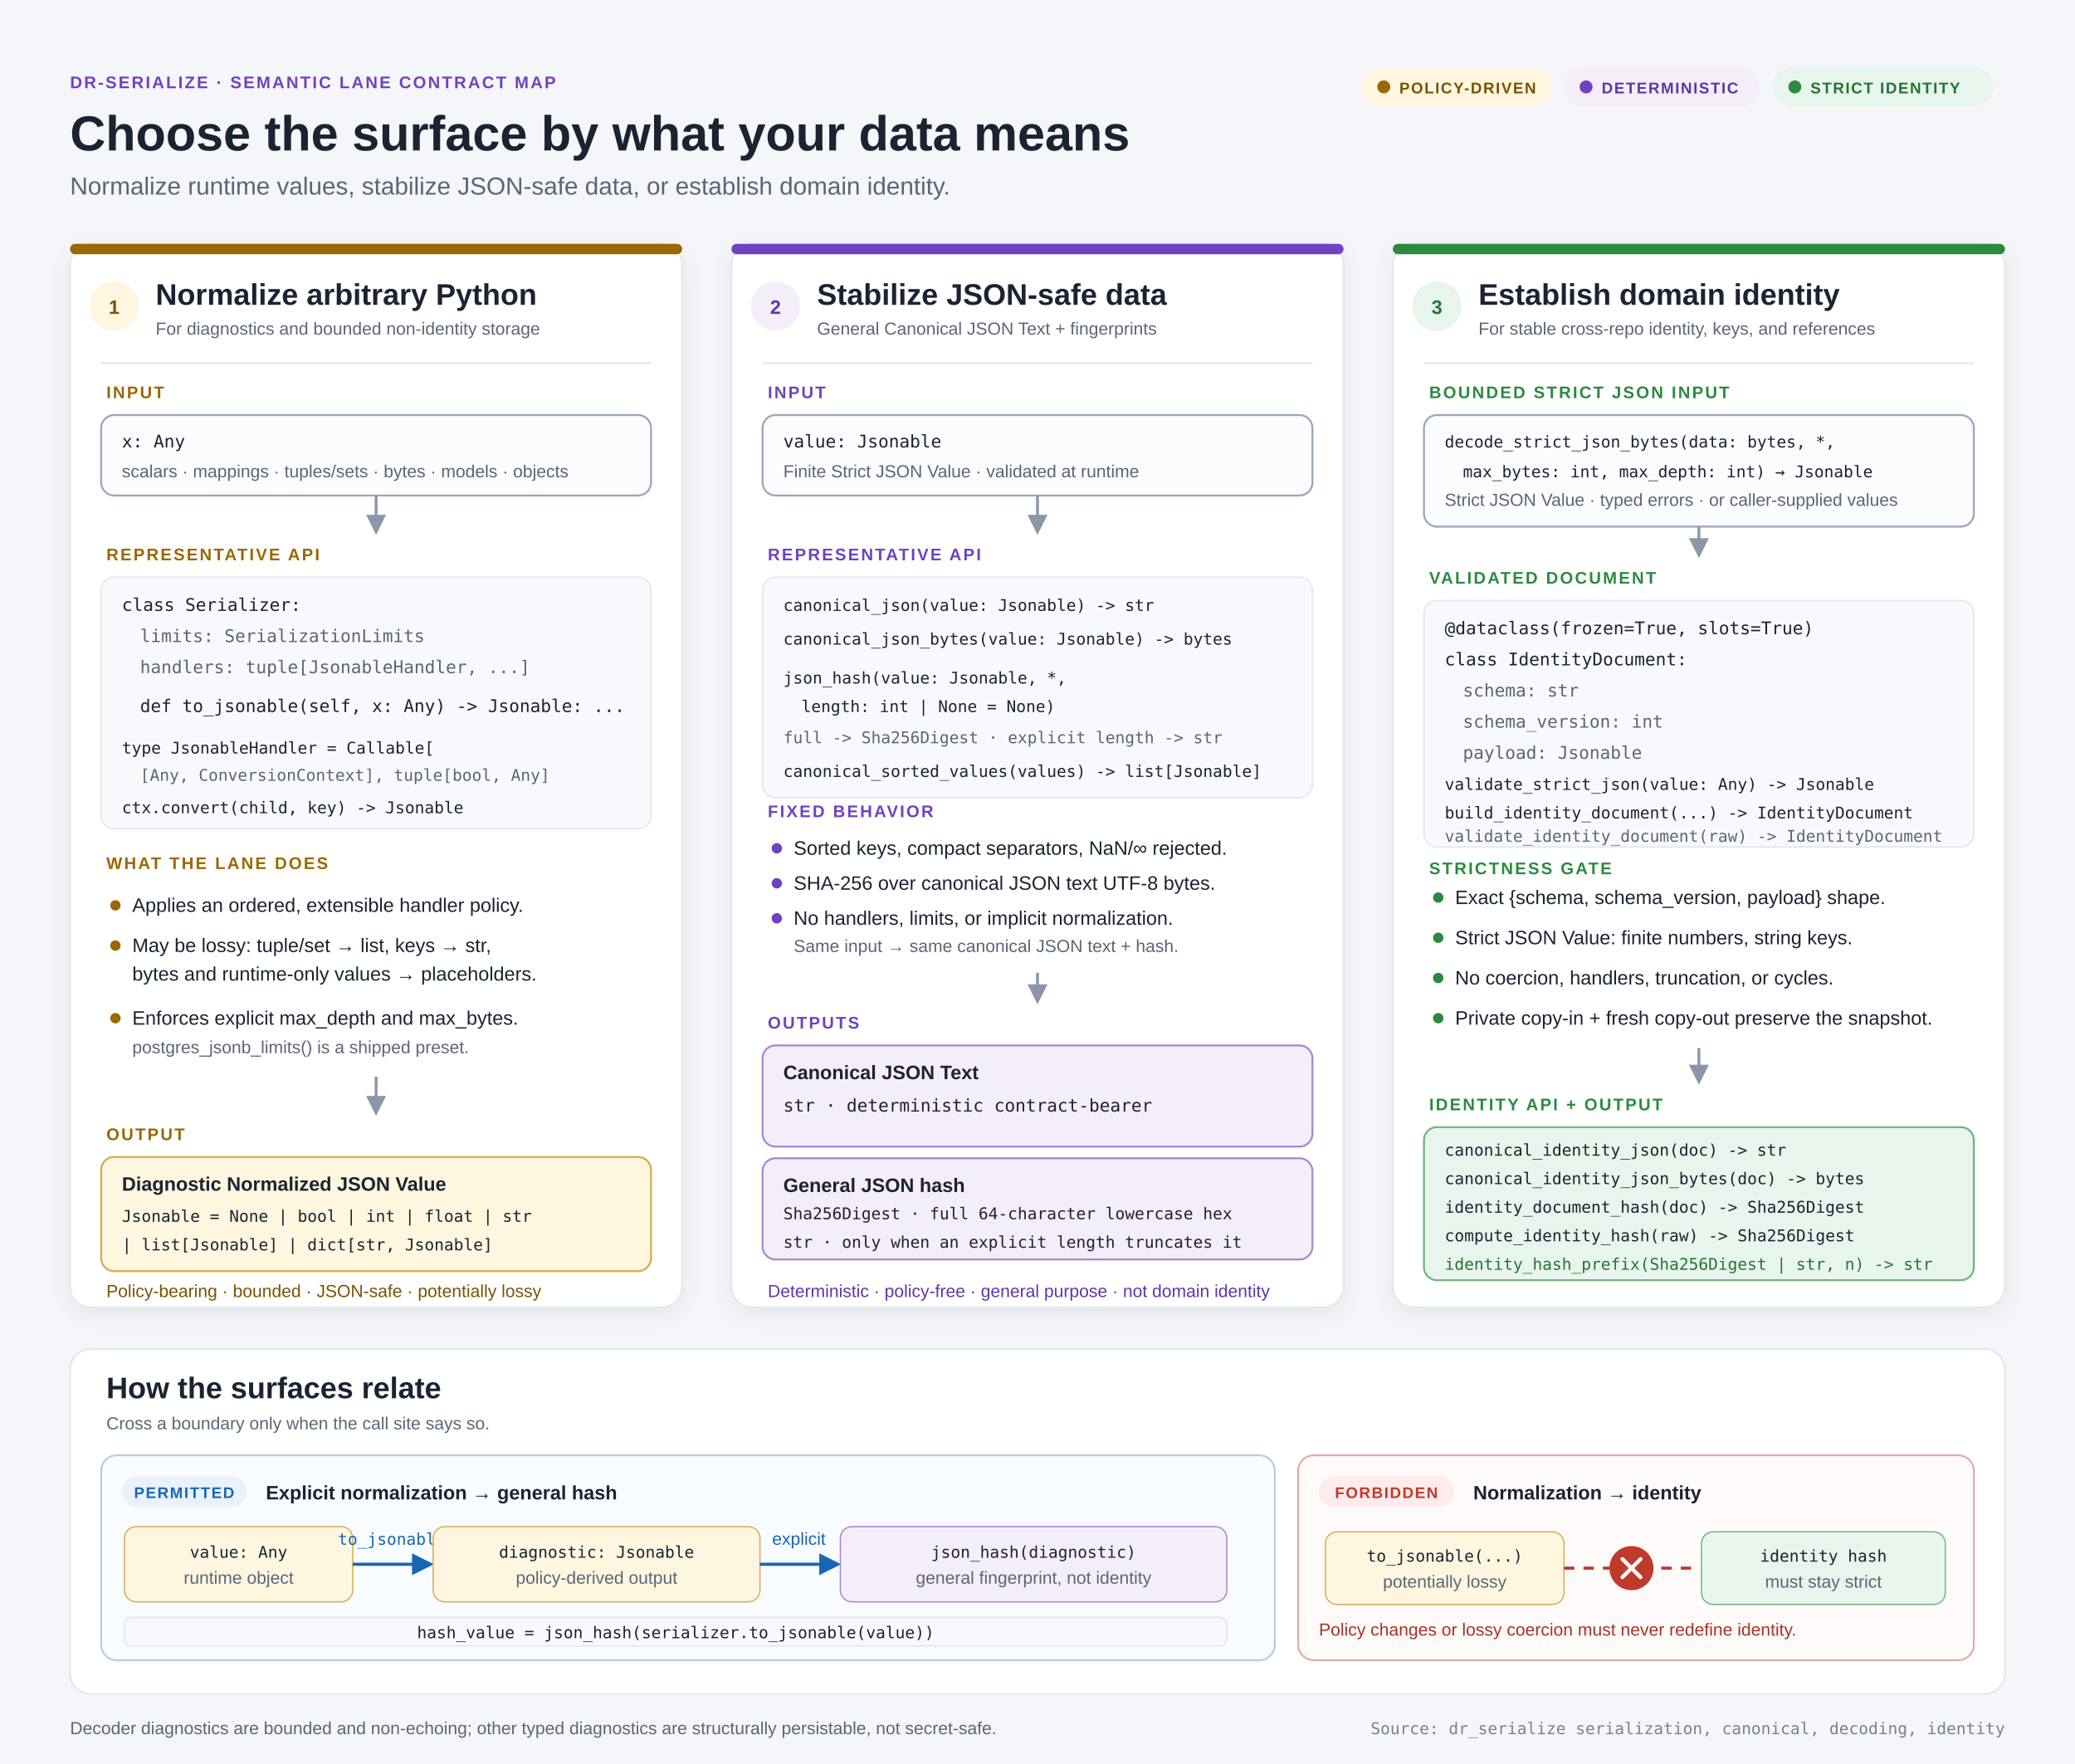
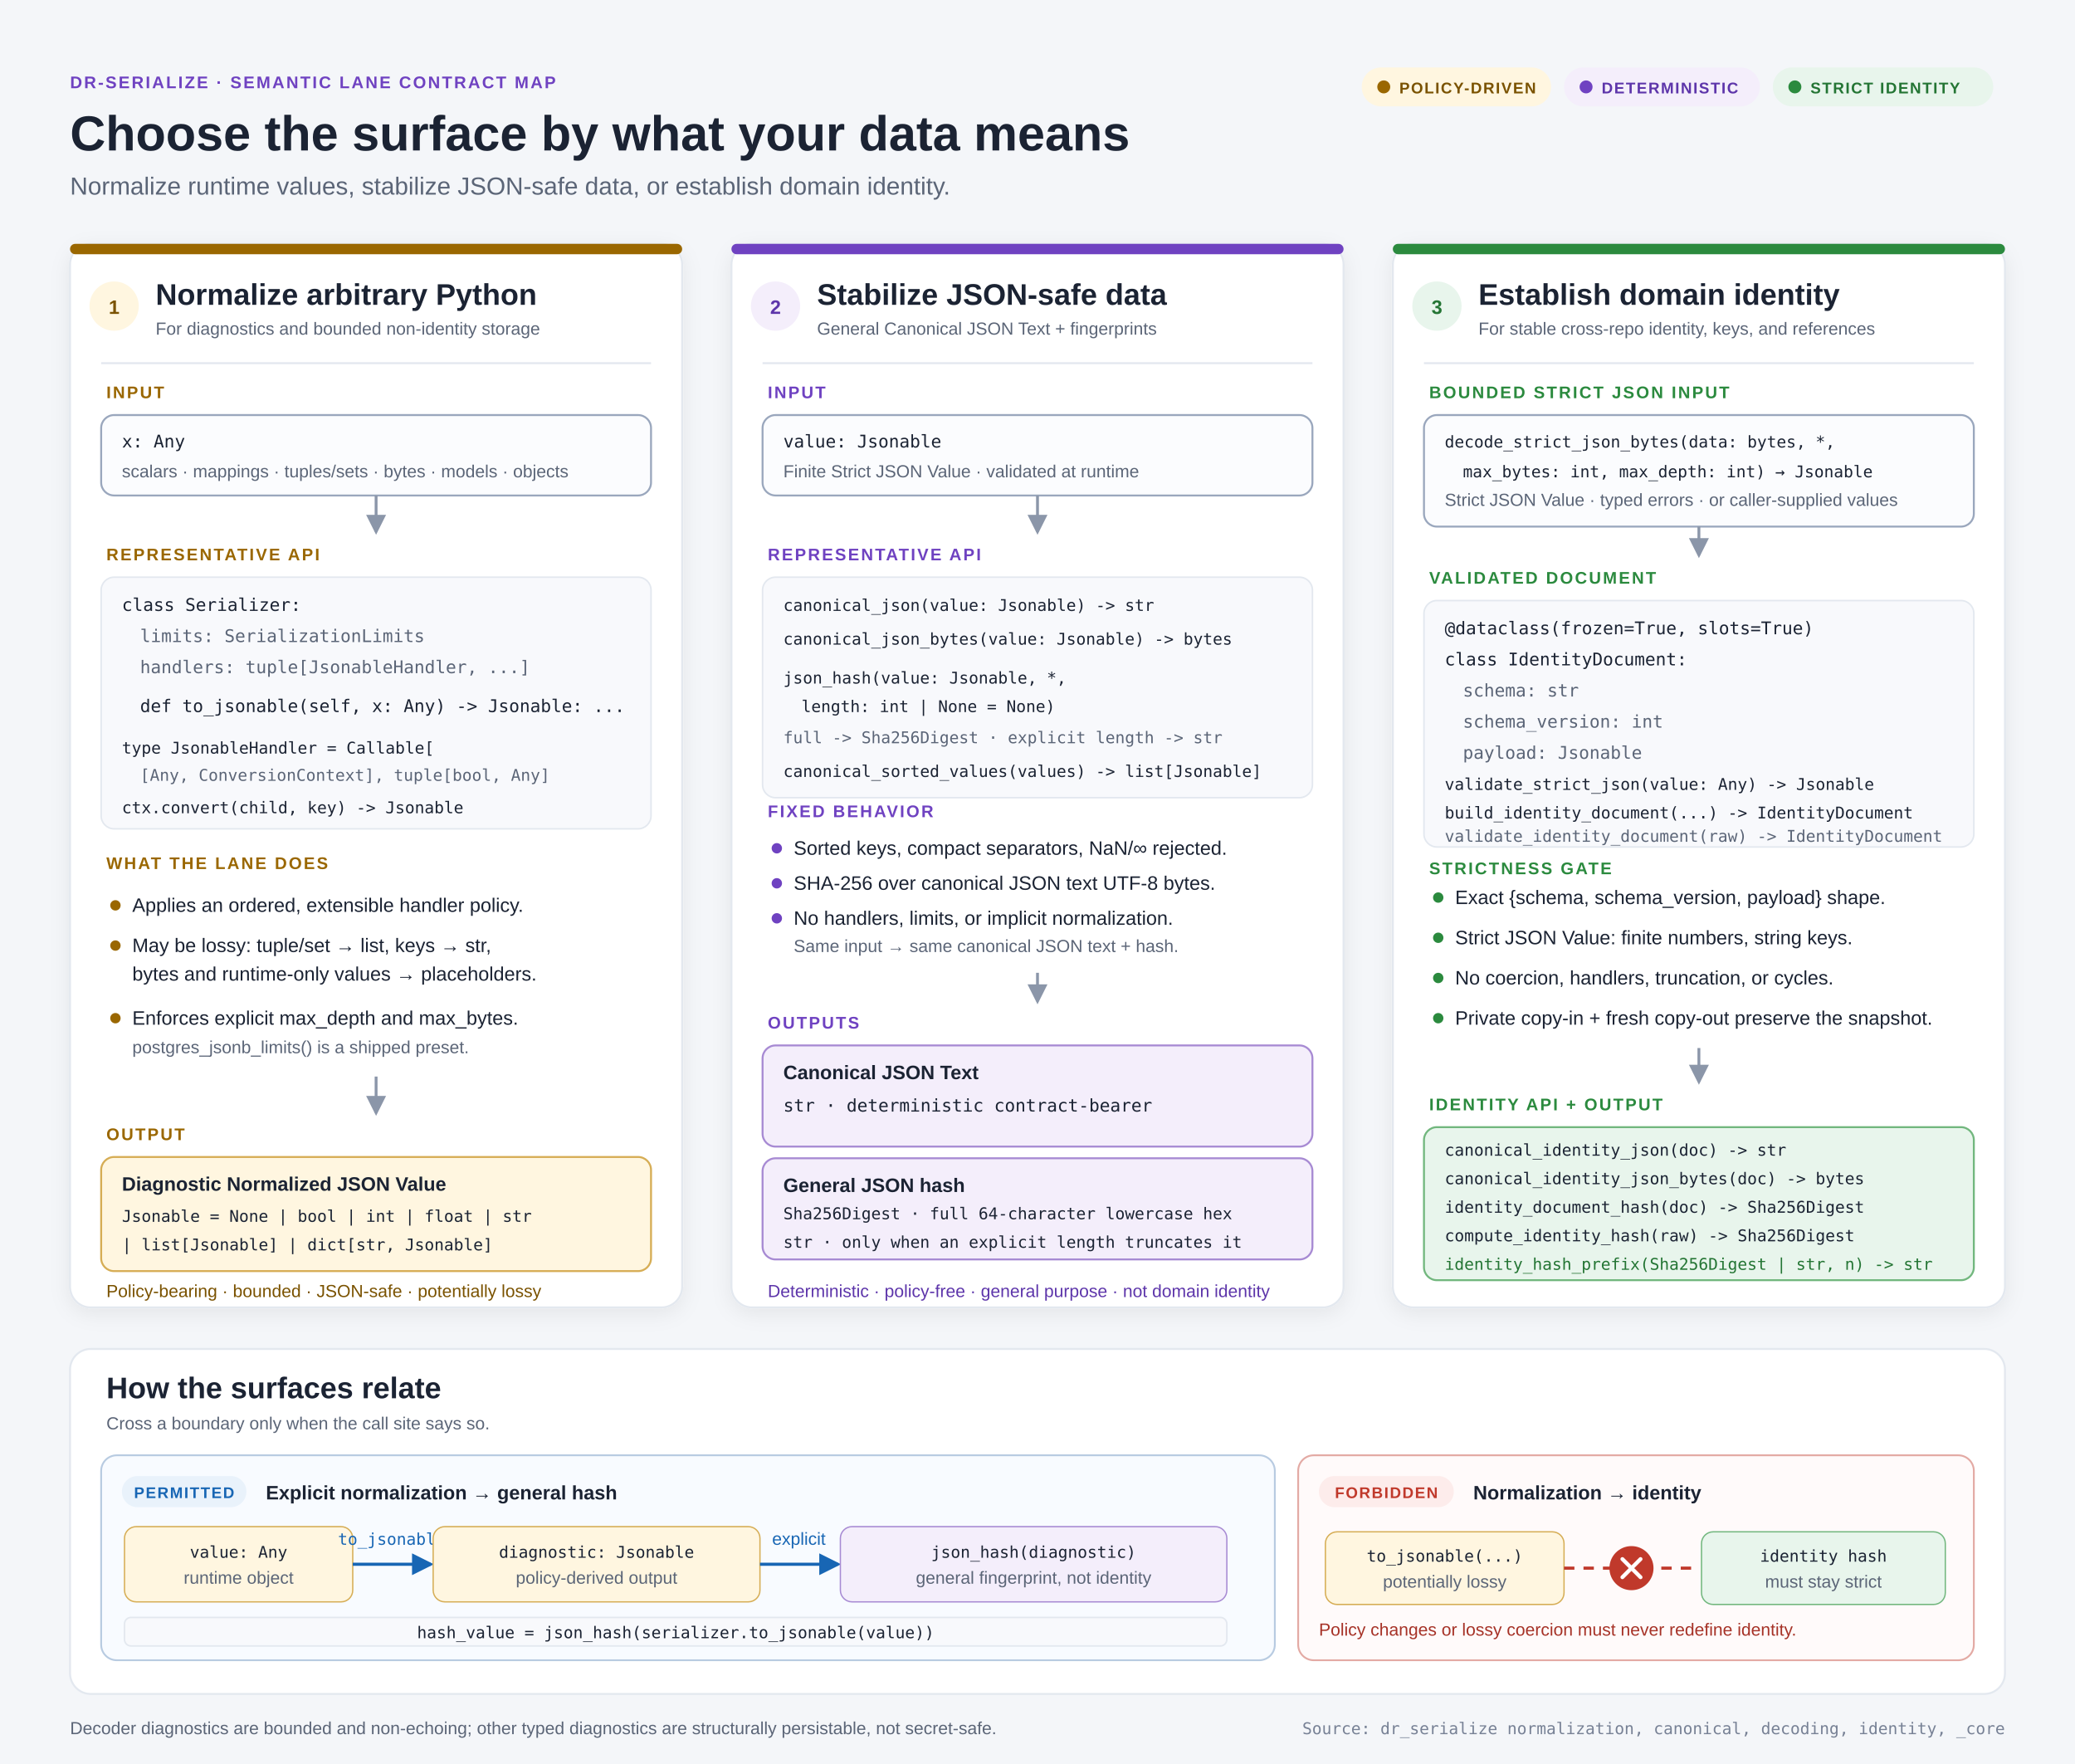
<svg xmlns="http://www.w3.org/2000/svg" viewBox="0 0 1600 1360" role="img" aria-labelledby="title desc">
  <defs>
    <style>
      .sans { font-family: -apple-system, BlinkMacSystemFont, "Segoe UI", Arial, sans-serif; }
      .mono { font-family: ui-monospace, SFMono-Regular, Menlo, Consolas, monospace; }
      .ink { fill: #1b2333; }
      .muted { fill: #5b6577; }
      .quiet { fill: #778195; }
      .label { font-size: 13px; font-weight: 700; letter-spacing: 1.4px; }
      .h1 { font-size: 38px; font-weight: 750; }
      .dek { font-size: 19px; }
      .lane-title { font-size: 23px; font-weight: 750; }
      .section { font-size: 15px; font-weight: 700; }
      .body { font-size: 15px; }
      .small { font-size: 13.5px; }
      .code { font-size: 13.5px; }
      .code-small { font-size: 12.5px; }
      .chip { font-size: 12px; font-weight: 700; letter-spacing: 1px; }
      .card { fill: #ffffff; stroke: #e3e8ef; stroke-width: 1.5; }
      .code-box { fill: #f8f9fc; stroke: #e3e8ef; stroke-width: 1.2; }
      .node { fill: #fbfcfe; stroke: #9aa7bd; stroke-width: 1.5; }
      .soft-blue { fill: #e9f2fb; }
      .soft-purple { fill: #f4eefb; }
      .soft-green { fill: #e8f5ec; }
      .soft-amber { fill: #fff6e0; }
      .soft-red { fill: #fdeceb; }
      .rule { stroke: #e3e8ef; stroke-width: 1.5; }
      .arrow { fill: none; stroke: #8b96a9; stroke-width: 2.2; marker-end: url(#arrow-gray); }
      .arrow-blue { fill: none; stroke: #1866b4; stroke-width: 2.4; marker-end: url(#arrow-blue); }
      .arrow-green { fill: none; stroke: #2b8a3e; stroke-width: 2.4; marker-end: url(#arrow-green); }
      .arrow-red { fill: none; stroke: #c0392b; stroke-width: 2.4; stroke-dasharray: 8 7; }
    </style>
    <marker id="arrow-gray" viewBox="0 0 10 10" refX="8.5" refY="5" markerWidth="7" markerHeight="7" orient="auto-start-reverse">
      <path d="M 0 0 L 10 5 L 0 10 z" fill="#8b96a9" />
    </marker>
    <marker id="arrow-blue" viewBox="0 0 10 10" refX="8.5" refY="5" markerWidth="7" markerHeight="7" orient="auto-start-reverse">
      <path d="M 0 0 L 10 5 L 0 10 z" fill="#1866b4" />
    </marker>
    <marker id="arrow-green" viewBox="0 0 10 10" refX="8.5" refY="5" markerWidth="7" markerHeight="7" orient="auto-start-reverse">
      <path d="M 0 0 L 10 5 L 0 10 z" fill="#2b8a3e" />
    </marker>
    <filter id="shadow" x="-10%" y="-10%" width="120%" height="125%">
      <feDropShadow dx="0" dy="4" stdDeviation="8" flood-color="#1b2333" flood-opacity="0.07" />
    </filter>
  </defs>
  <rect width="1600" height="1360" fill="#f4f6f9" />
  <g class="sans">
    <text x="54" y="68" class="label" fill="#6f42c1">DR-SERIALIZE · SEMANTIC LANE CONTRACT MAP</text>
    <text x="54" y="116" class="h1 ink">Choose the surface by what your data means</text>
    <text x="54" y="150" class="dek muted">Normalize runtime values, stabilize JSON-safe data, or establish domain identity.</text>
    <g transform="translate(1050 52)">
      <rect x="0" y="0" width="146" height="30" rx="15" class="soft-amber" />
      <circle cx="17" cy="15" r="5" fill="#9a6700" />
      <text x="29" y="20" class="chip" fill="#7a5200">POLICY-DRIVEN</text>
      <rect x="156" y="0" width="151" height="30" rx="15" class="soft-purple" />
      <circle cx="173" cy="15" r="5" fill="#6f42c1" />
      <text x="185" y="20" class="chip" fill="#5d35aa">DETERMINISTIC</text>
      <rect x="317" y="0" width="170" height="30" rx="15" class="soft-green" />
      <circle cx="334" cy="15" r="5" fill="#2b8a3e" />
      <text x="346" y="20" class="chip" fill="#247534">STRICT IDENTITY</text>
    </g>
  </g>
  <g transform="translate(54 188)" class="sans">
    <rect width="472" height="820" rx="16" class="card" filter="url(#shadow)" />
    <rect width="472" height="8" rx="4" fill="#9a6700" />
    <circle cx="34" cy="48" r="19" class="soft-amber" />
    <text x="34" y="54" text-anchor="middle" class="section" fill="#7a5200">1</text>
    <text x="66" y="47" class="lane-title ink">Normalize arbitrary Python</text>
    <text x="66" y="70" class="small muted">For diagnostics and bounded non-identity storage</text>
    <line x1="24" y1="92" x2="448" y2="92" class="rule" />
    <text x="28" y="119" class="label" fill="#9a6700">INPUT</text>
    <rect x="24" y="132" width="424" height="62" rx="10" class="node" />
    <text x="40" y="157" class="mono code ink">x: Any</text>
    <text x="40" y="180" class="small muted">scalars · mappings · tuples/sets · bytes · models · objects</text>
    <path d="M236 194 V222" class="arrow" />
    <text x="28" y="244" class="label" fill="#9a6700">REPRESENTATIVE API</text>
    <rect x="24" y="257" width="424" height="194" rx="10" class="code-box" />
    <text x="40" y="283" class="mono code ink">class Serializer:</text>
    <text x="54" y="307" class="mono code muted">limits: SerializationLimits</text>
    <text x="54" y="331" class="mono code muted">handlers: tuple[JsonableHandler, ...]</text>
    <text x="54" y="361" class="mono code ink">def to_jsonable(self, x: Any) -&gt; Jsonable: ...</text>
    <text x="40" y="393" class="mono code-small ink">type JsonableHandler = Callable[</text>
    <text x="54" y="414" class="mono code-small muted">[Any, ConversionContext], tuple[bool, Any]</text>
    <text x="40" y="439" class="mono code-small ink">ctx.convert(child, key) -&gt; Jsonable</text>
    <text x="28" y="482" class="label" fill="#9a6700">WHAT THE LANE DOES</text>
    <circle cx="35" cy="510" r="4" fill="#9a6700" />
    <text x="48" y="515" class="body ink">Applies an ordered, extensible handler policy.</text>
    <circle cx="35" cy="541" r="4" fill="#9a6700" />
    <text x="48" y="546" class="body ink">May be lossy: tuple/set → list, keys → str,</text>
    <text x="48" y="568" class="body ink">bytes and runtime-only values → placeholders.</text>
    <circle cx="35" cy="597" r="4" fill="#9a6700" />
    <text x="48" y="602" class="body ink">Enforces explicit max_depth and max_bytes.</text>
    <text x="48" y="624" class="small muted">postgres_jsonb_limits() is a shipped preset.</text>
    <path d="M236 642 V670" class="arrow" />
    <text x="28" y="691" class="label" fill="#9a6700">OUTPUT</text>
    <rect x="24" y="704" width="424" height="88" rx="10" fill="#fff6e0" stroke="#d6ad55" stroke-width="1.5" />
    <text x="40" y="730" class="section ink">Diagnostic Normalized JSON Value</text>
    <text x="40" y="754" class="mono code-small ink">Jsonable = None | bool | int | float | str</text>
    <text x="40" y="776" class="mono code-small ink">         | list[Jsonable] | dict[str, Jsonable]</text>
    <text x="28" y="812" class="small" fill="#7a5200">Policy-bearing · bounded · JSON-safe · potentially lossy</text>
  </g>
  <g transform="translate(564 188)" class="sans">
    <rect width="472" height="820" rx="16" class="card" filter="url(#shadow)" />
    <rect width="472" height="8" rx="4" fill="#6f42c1" />
    <circle cx="34" cy="48" r="19" class="soft-purple" />
    <text x="34" y="54" text-anchor="middle" class="section" fill="#5d35aa">2</text>
    <text x="66" y="47" class="lane-title ink">Stabilize JSON-safe data</text>
    <text x="66" y="70" class="small muted">General Canonical JSON Text + fingerprints</text>
    <line x1="24" y1="92" x2="448" y2="92" class="rule" />
    <text x="28" y="119" class="label" fill="#6f42c1">INPUT</text>
    <rect x="24" y="132" width="424" height="62" rx="10" class="node" />
    <text x="40" y="157" class="mono code ink">value: Jsonable</text>
    <text x="40" y="180" class="small muted">Finite Strict JSON Value · validated at runtime</text>
    <path d="M236 194 V222" class="arrow" />
    <text x="28" y="244" class="label" fill="#6f42c1">REPRESENTATIVE API</text>
    <rect x="24" y="257" width="424" height="170" rx="10" class="code-box" />
    <text x="40" y="283" class="mono code-small ink">canonical_json(value: Jsonable) -&gt; str</text>
    <text x="40" y="309" class="mono code-small ink">canonical_json_bytes(value: Jsonable) -&gt; bytes</text>
    <text x="40" y="339" class="mono code-small ink">json_hash(value: Jsonable, *,</text>
    <text x="54" y="361" class="mono code-small ink">length: int | None = None)</text>
    <text x="40" y="385" class="mono code-small muted">full -&gt; Sha256Digest · explicit length -&gt; str</text>
    <text x="40" y="411" class="mono code-small ink">canonical_sorted_values(values) -&gt; list[Jsonable]</text>
    <text x="28" y="442" class="label" fill="#6f42c1">FIXED BEHAVIOR</text>
    <circle cx="35" cy="466" r="4" fill="#6f42c1" />
    <text x="48" y="471" class="body ink">Sorted keys, compact separators, NaN/∞ rejected.</text>
    <circle cx="35" cy="493" r="4" fill="#6f42c1" />
    <text x="48" y="498" class="body ink">SHA-256 over canonical JSON text UTF-8 bytes.</text>
    <circle cx="35" cy="520" r="4" fill="#6f42c1" />
    <text x="48" y="525" class="body ink">No handlers, limits, or implicit normalization.</text>
    <text x="48" y="546" class="small muted">Same input → same canonical JSON text + hash.</text>
    <path d="M236 562 V584" class="arrow" />
    <text x="28" y="605" class="label" fill="#6f42c1">OUTPUTS</text>
    <rect x="24" y="618" width="424" height="78" rx="10" fill="#f4eefb" stroke="#a78ad3" stroke-width="1.5" />
    <text x="40" y="644" class="section ink">Canonical JSON Text</text>
    <text x="40" y="669" class="mono code ink">str  ·  deterministic contract-bearer</text>
    <rect x="24" y="705" width="424" height="78" rx="10" fill="#f4eefb" stroke="#a78ad3" stroke-width="1.5" />
    <text x="40" y="731" class="section ink">General JSON hash</text>
    <text x="40" y="752" class="mono code-small ink">Sha256Digest  ·  full 64-character lowercase hex</text>
    <text x="40" y="774" class="mono code-small ink">str  ·  only when an explicit length truncates it</text>
    <text x="28" y="812" class="small" fill="#5d35aa">Deterministic · policy-free · general purpose · not domain identity</text>
  </g>
  <g transform="translate(1074 188)" class="sans">
    <rect width="472" height="820" rx="16" class="card" filter="url(#shadow)" />
    <rect width="472" height="8" rx="4" fill="#2b8a3e" />
    <circle cx="34" cy="48" r="19" class="soft-green" />
    <text x="34" y="54" text-anchor="middle" class="section" fill="#247534">3</text>
    <text x="66" y="47" class="lane-title ink">Establish domain identity</text>
    <text x="66" y="70" class="small muted">For stable cross-repo identity, keys, and references</text>
    <line x1="24" y1="92" x2="448" y2="92" class="rule" />
    <text x="28" y="119" class="label" fill="#2b8a3e">BOUNDED STRICT JSON INPUT</text>
    <rect x="24" y="132" width="424" height="86" rx="10" class="node" />
    <text x="40" y="157" class="mono code-small ink">decode_strict_json_bytes(data: bytes, *,</text>
    <text x="54" y="180" class="mono code-small ink">max_bytes: int, max_depth: int) → Jsonable</text>
    <text x="40" y="202" class="small muted">Strict JSON Value · typed errors · or caller-supplied values</text>
    <path d="M236 218 V240" class="arrow" />
    <text x="28" y="262" class="label" fill="#2b8a3e">VALIDATED DOCUMENT</text>
    <rect x="24" y="275" width="424" height="190" rx="10" class="code-box" />
    <text x="40" y="301" class="mono code ink">@dataclass(frozen=True, slots=True)</text>
    <text x="40" y="325" class="mono code ink">class IdentityDocument:</text>
    <text x="54" y="349" class="mono code muted">schema: str</text>
    <text x="54" y="373" class="mono code muted">schema_version: int</text>
    <text x="54" y="397" class="mono code muted">payload: Jsonable</text>
    <text x="40" y="421" class="mono code-small ink">validate_strict_json(value: Any) -&gt; Jsonable</text>
    <text x="40" y="443" class="mono code-small ink">build_identity_document(...) -&gt; IdentityDocument</text>
    <text x="40" y="461" class="mono code-small muted">validate_identity_document(raw) -&gt; IdentityDocument</text>
    <text x="28" y="486" class="label" fill="#2b8a3e">STRICTNESS GATE</text>
    <circle cx="35" cy="504" r="4" fill="#2b8a3e" />
    <text x="48" y="509" class="body ink">Exact {schema, schema_version, payload} shape.</text>
    <circle cx="35" cy="535" r="4" fill="#2b8a3e" />
    <text x="48" y="540" class="body ink">Strict JSON Value: finite numbers, string keys.</text>
    <circle cx="35" cy="566" r="4" fill="#2b8a3e" />
    <text x="48" y="571" class="body ink">No coercion, handlers, truncation, or cycles.</text>
    <circle cx="35" cy="597" r="4" fill="#2b8a3e" />
    <text x="48" y="602" class="body ink">Private copy-in + fresh copy-out preserve the snapshot.</text>
    <path d="M236 620 V646" class="arrow" />
    <text x="28" y="668" class="label" fill="#2b8a3e">IDENTITY API + OUTPUT</text>
    <rect x="24" y="681" width="424" height="118" rx="10" fill="#e8f5ec" stroke="#72b77e" stroke-width="1.5" />
    <text x="40" y="703" class="mono code-small ink">canonical_identity_json(doc) -&gt; str</text>
    <text x="40" y="725" class="mono code-small ink">canonical_identity_json_bytes(doc) -&gt; bytes</text>
    <text x="40" y="747" class="mono code-small ink">identity_document_hash(doc) -&gt; Sha256Digest</text>
    <text x="40" y="769" class="mono code-small ink">compute_identity_hash(raw) -&gt; Sha256Digest</text>
    <text x="40" y="791" class="mono code-small" fill="#247534">identity_hash_prefix(Sha256Digest | str, n) -&gt; str</text>
  </g>
  <g transform="translate(54 1040)" class="sans">
    <rect width="1492" height="266" rx="16" class="card" />
    <text x="28" y="38" class="lane-title ink">How the surfaces relate</text>
    <text x="28" y="62" class="small muted">Cross a boundary only when the call site says so.</text>
    <rect x="24" y="82" width="905" height="158" rx="12" fill="#f8fbff" stroke="#b8cbe1" stroke-width="1.4" />
    <rect x="40" y="98" width="96" height="24" rx="12" class="soft-blue" />
    <text x="88" y="115" text-anchor="middle" class="chip" fill="#1866b4">PERMITTED</text>
    <text x="151" y="116" class="section ink">Explicit normalization → general hash</text>
    <rect x="42" y="137" width="176" height="58" rx="9" class="soft-amber" stroke="#d6ad55" />
    <text x="130" y="161" text-anchor="middle" class="mono code-small ink">value: Any</text>
    <text x="130" y="181" text-anchor="middle" class="small muted">runtime object</text>
    <path d="M218 166 H278" class="arrow-blue" />
    <text x="248" y="151" text-anchor="middle" class="mono code-small" fill="#1866b4">to_jsonable</text>
    <rect x="280" y="137" width="252" height="58" rx="9" class="soft-amber" stroke="#d6ad55" />
    <text x="406" y="161" text-anchor="middle" class="mono code-small ink">diagnostic: Jsonable</text>
    <text x="406" y="181" text-anchor="middle" class="small muted">policy-derived output</text>
    <path d="M532 166 H592" class="arrow-blue" />
    <text x="562" y="151" text-anchor="middle" class="small" fill="#1866b4">explicit</text>
    <rect x="594" y="137" width="298" height="58" rx="9" class="soft-purple" stroke="#a78ad3" />
    <text x="743" y="161" text-anchor="middle" class="mono code-small ink">json_hash(diagnostic)</text>
    <text x="743" y="181" text-anchor="middle" class="small muted">general fingerprint, not identity</text>
    <rect x="42" y="207" width="850" height="22" rx="5" class="code-box" />
    <text x="467" y="223" text-anchor="middle" class="mono code-small ink">hash_value = json_hash(serializer.to_jsonable(value))</text>
    <rect x="947" y="82" width="521" height="158" rx="12" fill="#fffafa" stroke="#e3aaa4" stroke-width="1.4" />
    <rect x="963" y="98" width="104" height="24" rx="12" class="soft-red" />
    <text x="1015" y="115" text-anchor="middle" class="chip" fill="#c0392b">FORBIDDEN</text>
    <text x="1082" y="116" class="section ink">Normalization → identity</text>
    <rect x="968" y="141" width="184" height="56" rx="9" class="soft-amber" stroke="#d6ad55" />
    <text x="1060" y="164" text-anchor="middle" class="mono code-small ink">to_jsonable(...)</text>
    <text x="1060" y="184" text-anchor="middle" class="small muted">potentially lossy</text>
    <path d="M1152 169 H1256" class="arrow-red" />
    <circle cx="1204" cy="169" r="17" fill="#c0392b" />
    <path d="M1197 162 L1211 176 M1211 162 L1197 176" stroke="#ffffff" stroke-width="3" stroke-linecap="round" />
    <rect x="1258" y="141" width="188" height="56" rx="9" class="soft-green" stroke="#72b77e" />
    <text x="1352" y="164" text-anchor="middle" class="mono code-small ink">identity hash</text>
    <text x="1352" y="184" text-anchor="middle" class="small muted">must stay strict</text>
    <text x="963" y="221" class="small" fill="#a63227">Policy changes or lossy coercion must never redefine identity.</text>
  </g>
  <g class="sans">
    <text x="54" y="1337" class="small muted">Decoder diagnostics are bounded and non-echoing; other typed diagnostics are structurally persistable, not secret-safe.</text>
-     <text x="1546" y="1337" text-anchor="end" class="mono code-small quiet">Source: dr_serialize serialization, canonical, decoding, identity</text>
+     <text x="1546" y="1337" text-anchor="end" class="mono code-small quiet">Source: dr_serialize normalization, canonical, decoding, identity, _core</text>
  </g>
</svg>
